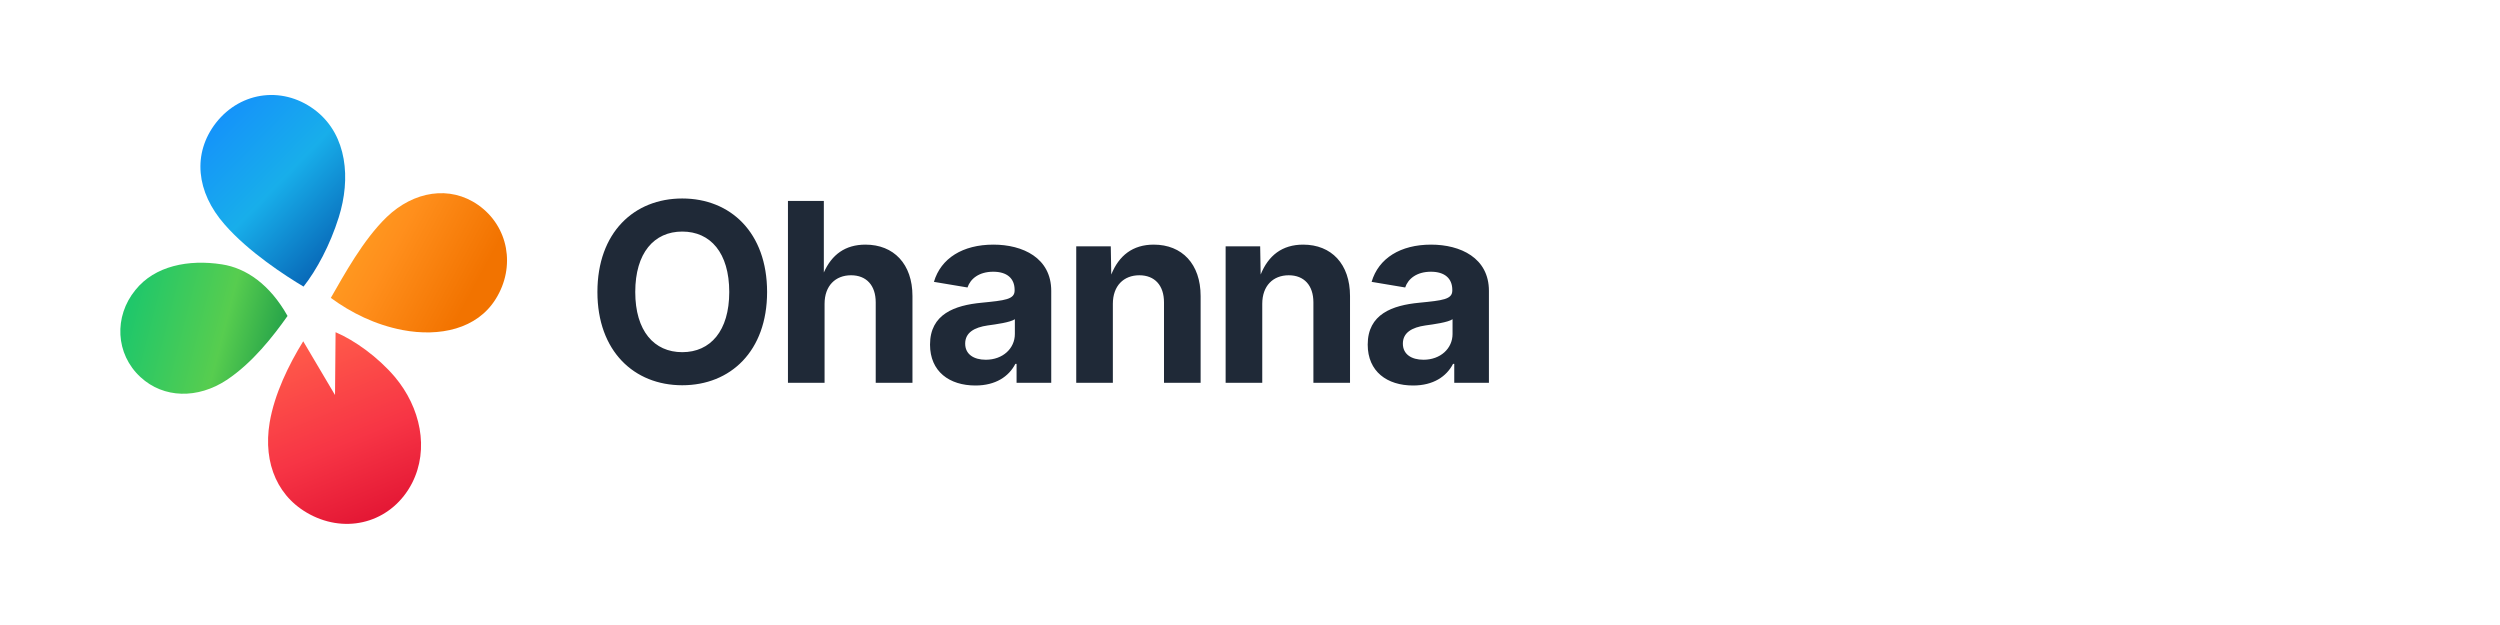
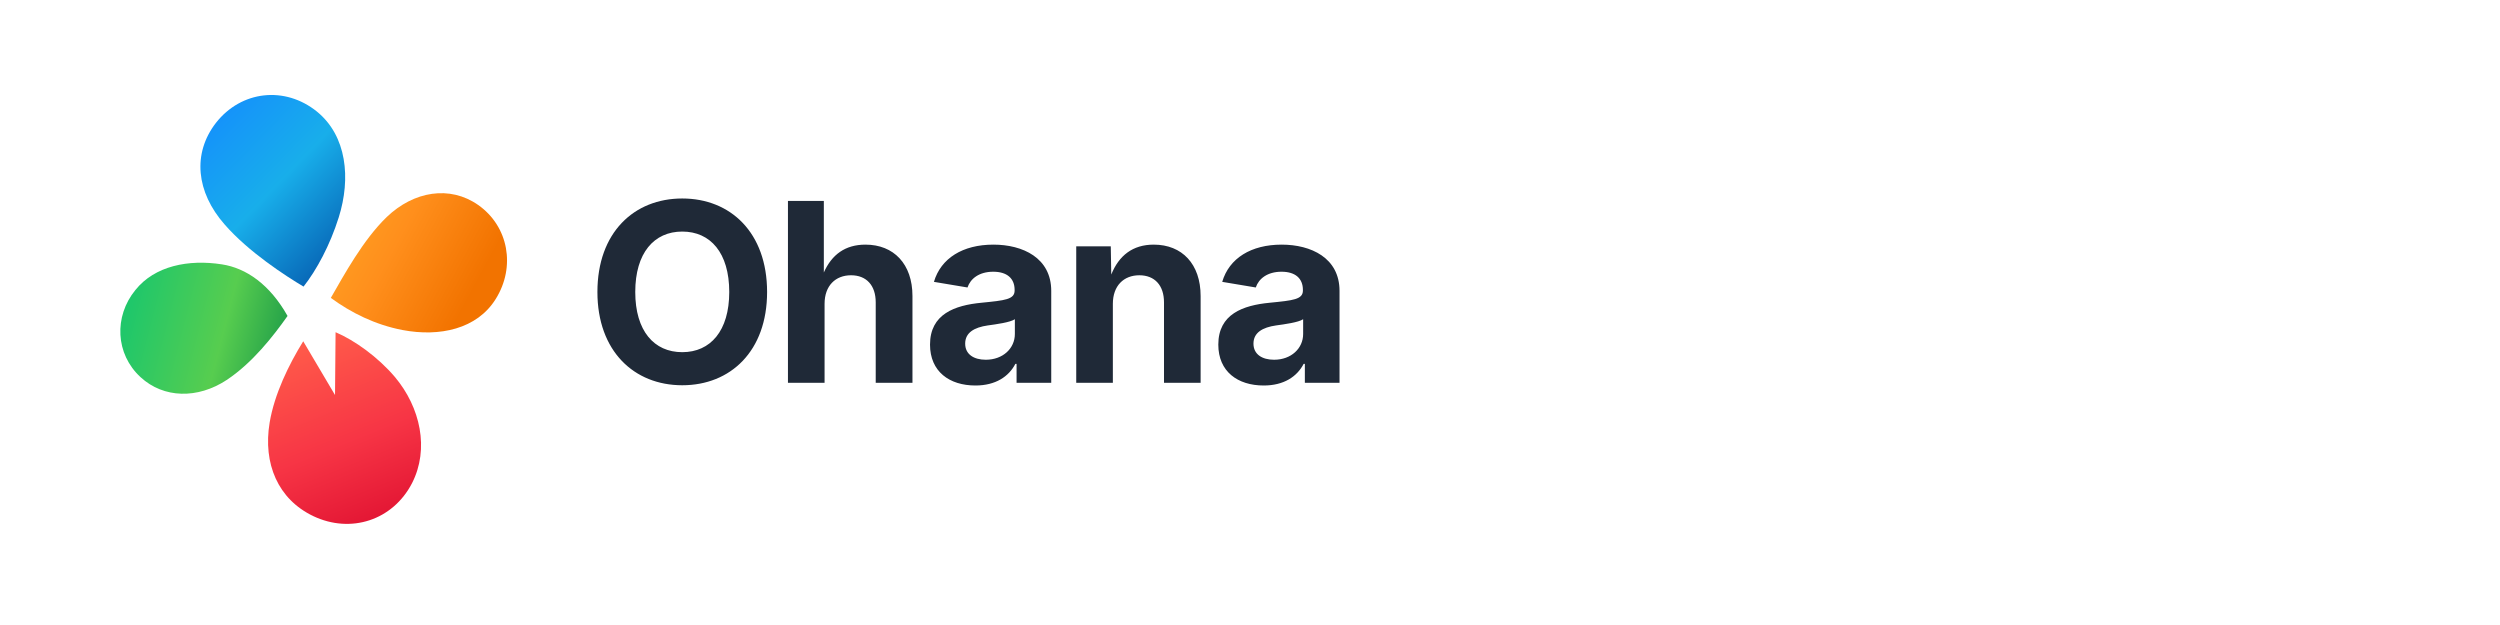
<svg xmlns="http://www.w3.org/2000/svg" width="640" height="160" viewBox="0 0 640 160" role="img" aria-labelledby="title">
  <g transform="translate(16,16) scale(1)">
    <defs>
      <linearGradient id="gradient-blue" x1="40" y1="10" x2="67" y2="55" gradientUnits="userSpaceOnUse">
        <stop offset="0" stop-color="#148BFF" />
        <stop offset="0.56" stop-color="#18AEEA" />
        <stop offset="1" stop-color="#0869B8" />
      </linearGradient>
      <linearGradient id="gradient-orange" x1="72" y1="24" x2="112" y2="62" gradientUnits="userSpaceOnUse">
        <stop offset="0" stop-color="#FFB12A" />
        <stop offset="0.58" stop-color="#FF8F1C" />
        <stop offset="1" stop-color="#F27300" />
      </linearGradient>
      <linearGradient id="gradient-red" x1="66" y1="70" x2="72" y2="119" gradientUnits="userSpaceOnUse">
        <stop offset="0" stop-color="#FF5B4A" />
        <stop offset="0.56" stop-color="#F73545" />
        <stop offset="1" stop-color="#E31634" />
      </linearGradient>
      <linearGradient id="gradient-green" x1="18" y1="53" x2="57" y2="75" gradientUnits="userSpaceOnUse">
        <stop offset="0" stop-color="#20C76A" />
        <stop offset="0.55" stop-color="#57CD4F" />
        <stop offset="1" stop-color="#159447" />
      </linearGradient>
    </defs>
    <g id="symbol" transform="rotate(-15 64 64)">
      <path id="petal-blue" d="M63.5 57              C59.8 53.2 52.2 44.8 48.1 36.4              C43.2 26.5 44.8 16.7 52.7 10.7              C61.1 4.4 72.2 6.1 78.4 14.6              C84.2 22.6 82.4 33.4 76.8 42.2              C72.8 48.5 67.8 53.8 63.5 57Z" fill="url(#gradient-blue)" />
      <path id="petal-orange" d="M69.5 61.6              C74.3 56.8 81.3 49.4 88.7 45.3              C97.1 40.7 106.4 41.6 112.1 48.4              C118.2 55.7 117.3 66.2 110.2 72.8              C103.6 79 93.8 78.5 85.1 74.3              C78.7 71.2 73.5 66.6 69.5 61.6Z" fill="url(#gradient-orange)" />
      <path id="petal-red" d="M59.8 70.5              C54.7 75.3 49.2 81.6 46.1 88.4              C41.7 98.1 43.1 107.9 50.7 114.4              C58.8 121.3 70.1 120.7 77.3 112.8              C83.9 105.5 84.4 94.6 80.1 85.4              C77.2 79.3 72.6 73.7 68.4 70.4              L64.1 85.9              L59.8 70.5Z" fill="url(#gradient-red)" />
      <path id="petal-green" d="M57.6 63.2              C52.8 67.2 45.8 72.5 38.3 75              C29.9 77.8 21.5 75.4 17.2 68.6              C12.5 61.2 14.6 51.8 21.7 46.7              C28.1 42 36.9 42.6 44.8 46.1              C50.5 48.6 55.3 54.2 57.6 63.2Z" fill="url(#gradient-green)" />
    </g>
  </g>
-   <text x="150" y="98" font-family="Aptos, Segoe UI, Inter, Helvetica Neue, Arial, sans-serif" font-size="64" font-weight="700" letter-spacing="-1.6" fill="#1F2937">Ohanna</text>
+   <text x="150" y="98" font-family="Aptos, Segoe UI, Inter, Helvetica Neue, Arial, sans-serif" font-size="64" font-weight="700" letter-spacing="-1.6" fill="#1F2937">Ohana</text>
</svg>
